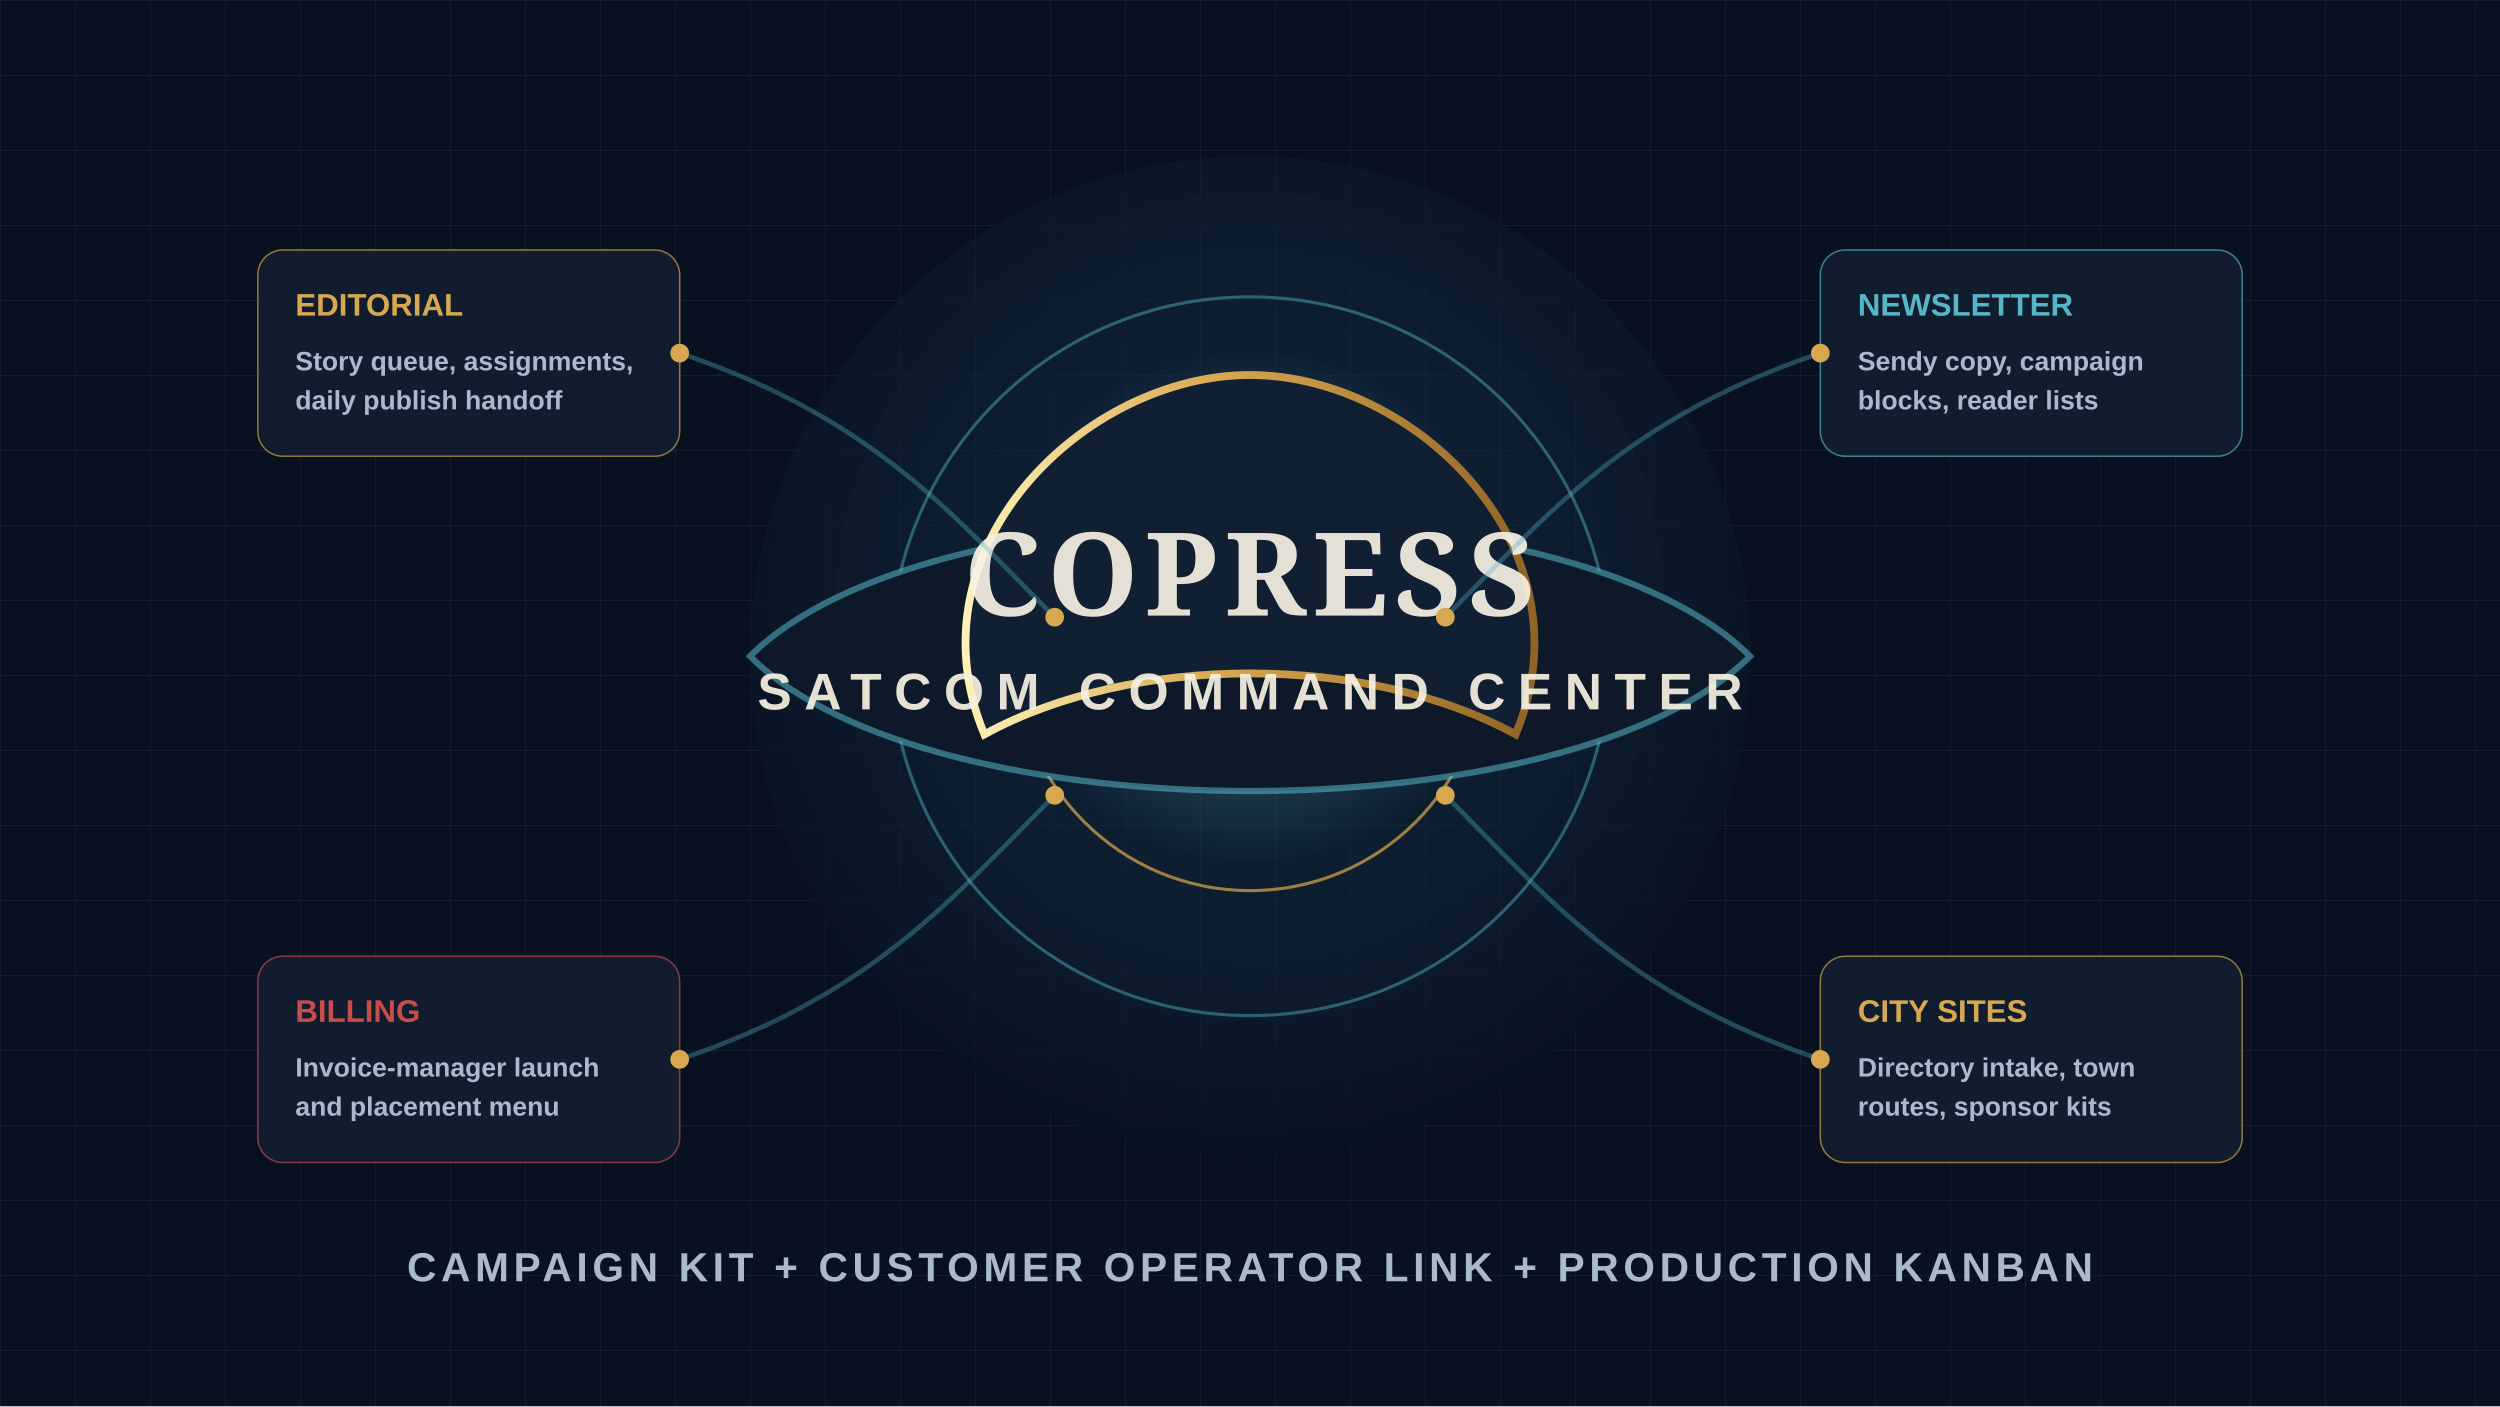
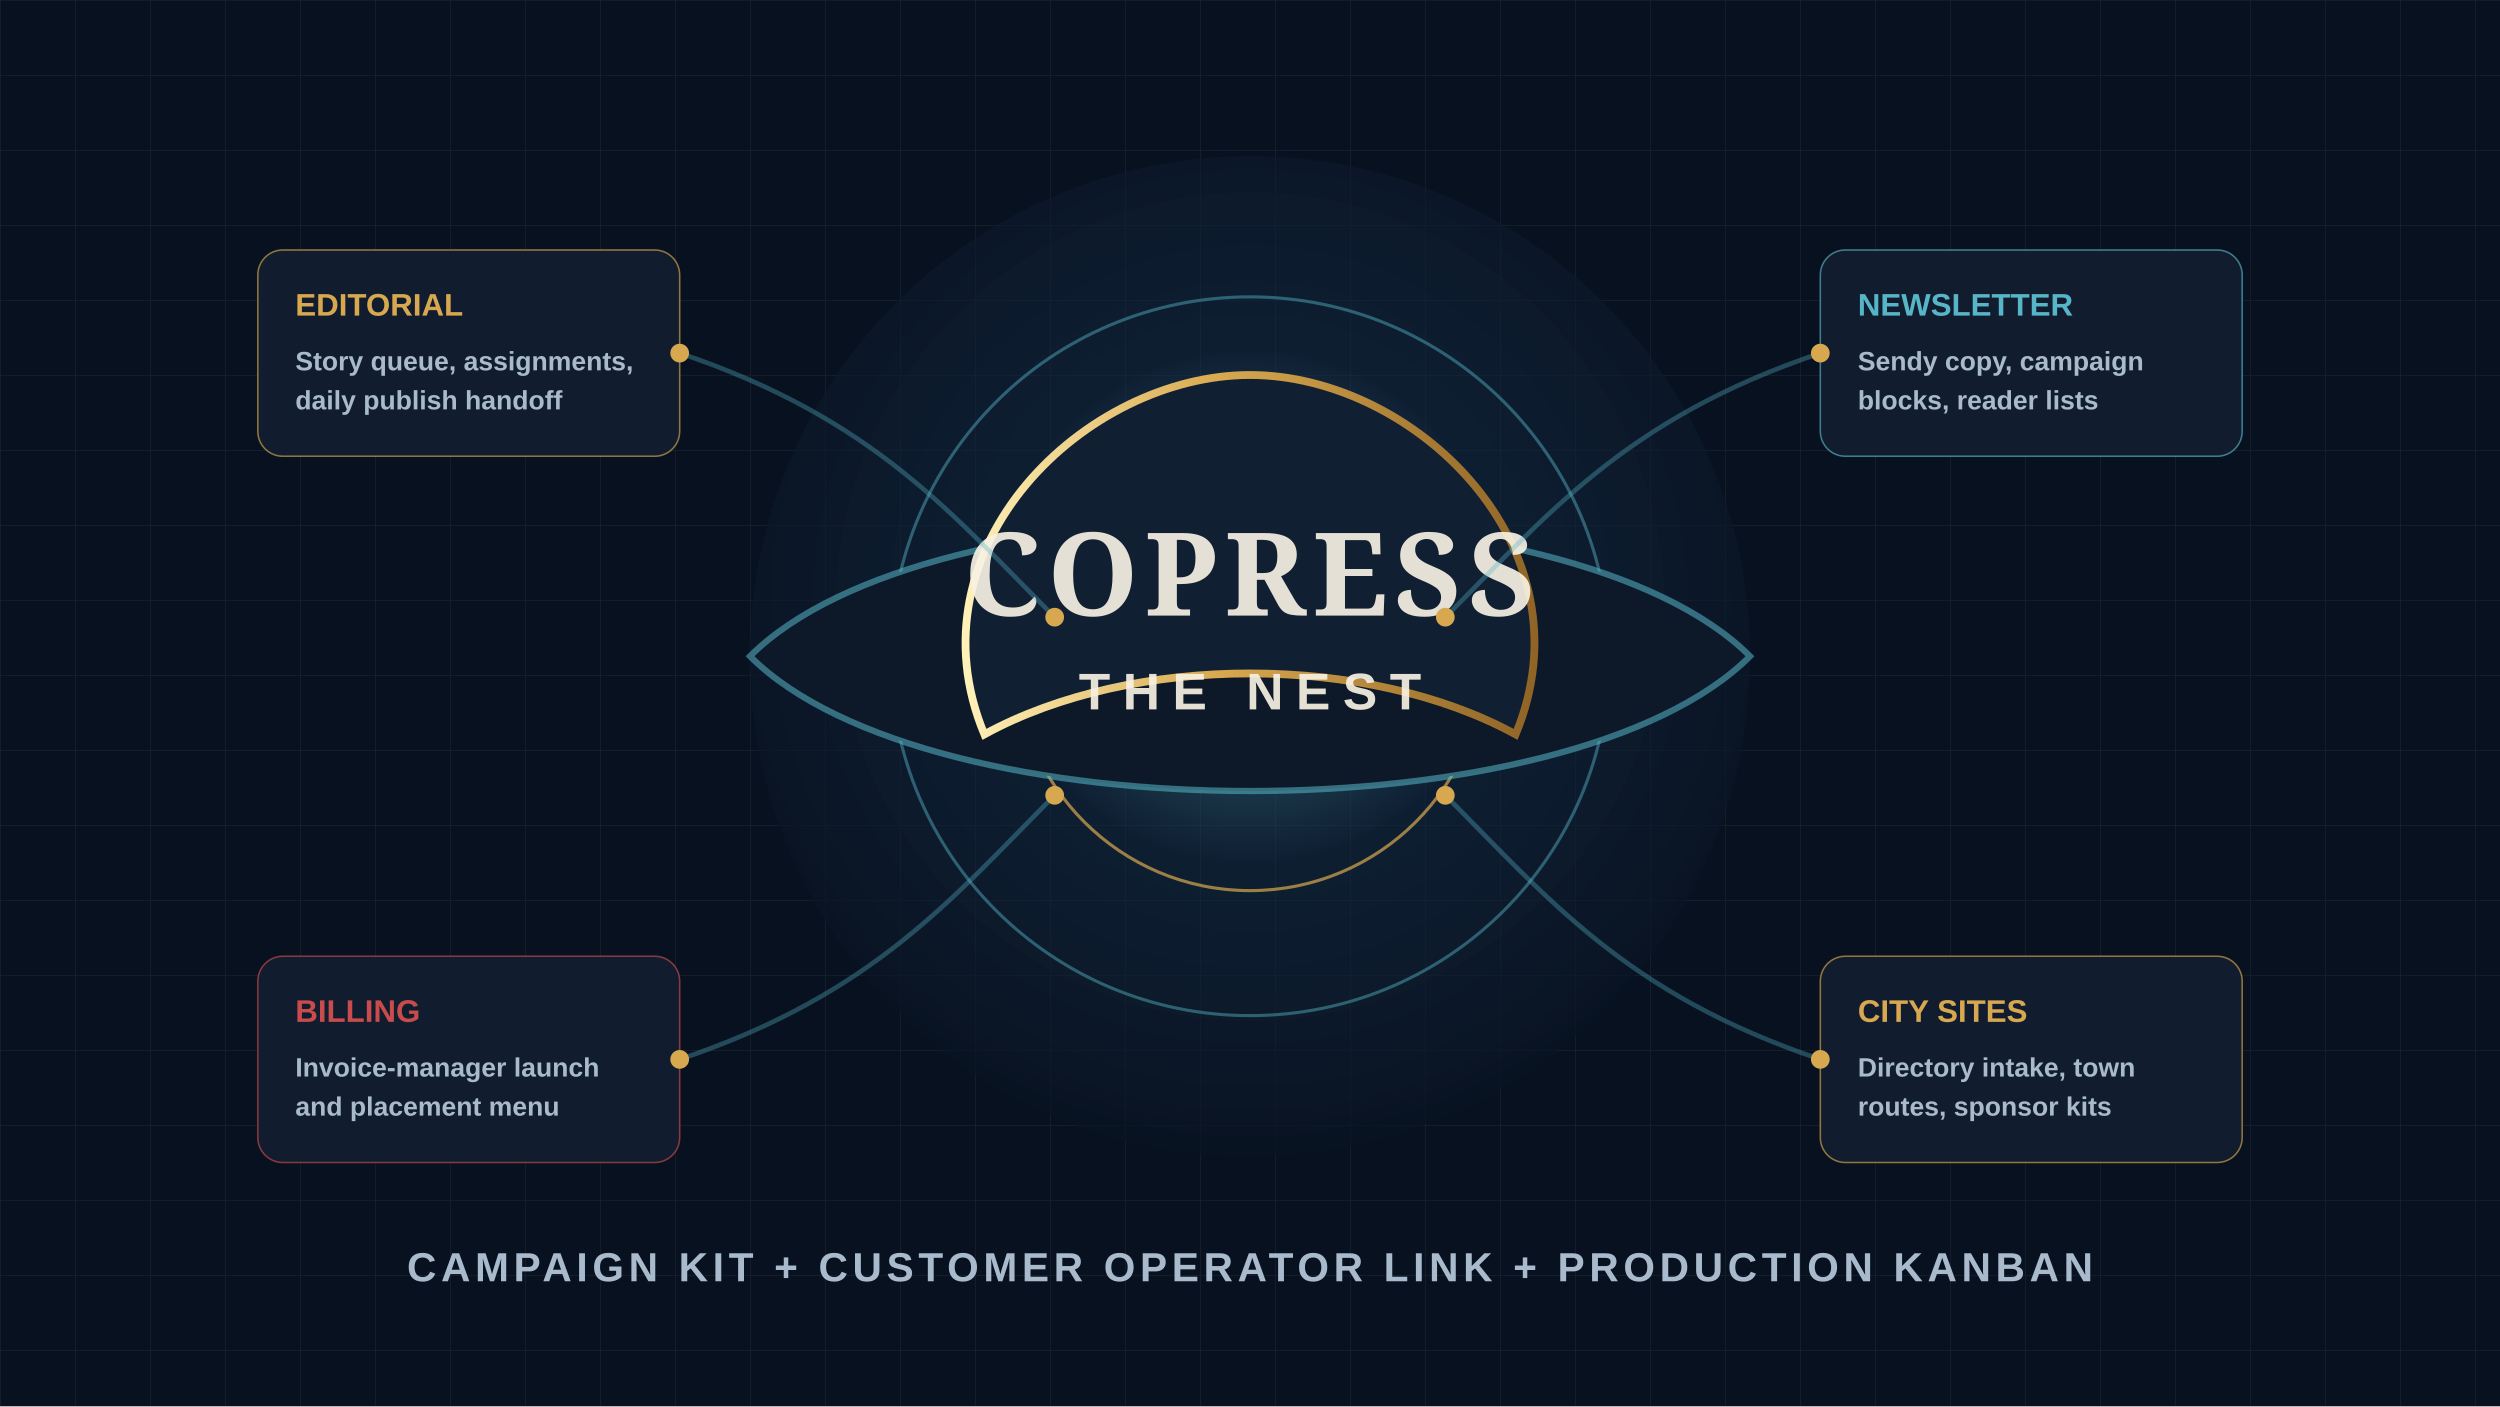
<svg xmlns="http://www.w3.org/2000/svg" width="1600" height="900" viewBox="0 0 1600 900" role="img" aria-labelledby="title desc">
  <defs>
    <radialGradient id="glow" cx="50%" cy="45%" r="58%">
      <stop offset="0%" stop-color="#56b6c8" stop-opacity="0.85" />
      <stop offset="45%" stop-color="#132a42" stop-opacity="0.72" />
      <stop offset="100%" stop-color="#08111f" />
    </radialGradient>
    <linearGradient id="gold" x1="0%" x2="100%">
      <stop offset="0%" stop-color="#fff1b8" />
      <stop offset="45%" stop-color="#d7a84f" />
      <stop offset="100%" stop-color="#8f6426" />
    </linearGradient>
    <pattern id="grid" width="48" height="48" patternUnits="userSpaceOnUse">
      <path d="M48 0H0V48" fill="none" stroke="#ffffff" stroke-opacity="0.07" />
    </pattern>
  </defs>
  <rect width="1600" height="900" fill="#08111f" />
  <rect width="1600" height="900" fill="url(#grid)" />
  <circle cx="800" cy="420" r="320" fill="url(#glow)" opacity="0.72" />
  <circle cx="800" cy="420" r="230" fill="none" stroke="#56b6c8" stroke-opacity="0.45" stroke-width="2" />
  <circle cx="800" cy="420" r="150" fill="none" stroke="#d7a84f" stroke-opacity="0.7" stroke-width="2" />
  <path d="M480 420c115-115 525-115 640 0-115 115-525 115-640 0Z" fill="#0d1828" stroke="#56b6c8" stroke-opacity="0.55" stroke-width="4" />
  <path d="M630 470c-50-120 65-230 170-230 105 0 220 110 170 230-95-52-245-52-340 0Z" fill="#101f32" stroke="url(#gold)" stroke-width="5" />
  <g fill="#f7f1e3" opacity="0.92">
    <text x="800" y="394" font-family="Georgia, serif" font-size="74" font-weight="700" text-anchor="middle" letter-spacing="4">COPRESS</text>
-     <text x="800" y="454" font-family="Arial, sans-serif" font-size="33" font-weight="700" text-anchor="middle" letter-spacing="8">SATCOM COMMAND CENTER</text>
+     <text x="800" y="454" font-family="Arial, sans-serif" font-size="33" font-weight="700" text-anchor="middle" letter-spacing="8">THE NEST</text>
  </g>
  <g font-family="Arial, sans-serif" font-weight="700" font-size="20" fill="#f7f1e3">
    <g transform="translate(165 160)">
      <rect width="270" height="132" rx="16" fill="#111d2e" stroke="#d7a84f" stroke-opacity="0.65" />
      <text x="24" y="42" fill="#d7a84f">EDITORIAL</text>
      <text x="24" y="77" font-size="17" fill="#a9bacd">Story queue, assignments,</text>
      <text x="24" y="102" font-size="17" fill="#a9bacd">daily publish handoff</text>
    </g>
    <g transform="translate(1165 160)">
      <rect width="270" height="132" rx="16" fill="#111d2e" stroke="#56b6c8" stroke-opacity="0.65" />
      <text x="24" y="42" fill="#56b6c8">NEWSLETTER</text>
      <text x="24" y="77" font-size="17" fill="#a9bacd">Sendy copy, campaign</text>
      <text x="24" y="102" font-size="17" fill="#a9bacd">blocks, reader lists</text>
    </g>
    <g transform="translate(165 612)">
      <rect width="270" height="132" rx="16" fill="#111d2e" stroke="#c94c4c" stroke-opacity="0.65" />
      <text x="24" y="42" fill="#c94c4c">BILLING</text>
      <text x="24" y="77" font-size="17" fill="#a9bacd">Invoice-manager launch</text>
      <text x="24" y="102" font-size="17" fill="#a9bacd">and placement menu</text>
    </g>
    <g transform="translate(1165 612)">
      <rect width="270" height="132" rx="16" fill="#111d2e" stroke="#d7a84f" stroke-opacity="0.65" />
      <text x="24" y="42" fill="#d7a84f">CITY SITES</text>
      <text x="24" y="77" font-size="17" fill="#a9bacd">Directory intake, town</text>
      <text x="24" y="102" font-size="17" fill="#a9bacd">routes, sponsor kits</text>
    </g>
  </g>
  <g stroke="#56b6c8" stroke-opacity="0.35" stroke-width="3" fill="none">
    <path d="M435 226C560 268 610 330 675 395" />
    <path d="M1165 226c-125 42-175 104-240 169" />
    <path d="M435 678c125-42 175-104 240-169" />
    <path d="M1165 678c-125-42-175-104-240-169" />
  </g>
  <g fill="#d7a84f">
    <circle cx="435" cy="226" r="6" />
    <circle cx="1165" cy="226" r="6" />
    <circle cx="435" cy="678" r="6" />
    <circle cx="1165" cy="678" r="6" />
    <circle cx="675" cy="395" r="6" />
    <circle cx="925" cy="395" r="6" />
    <circle cx="675" cy="509" r="6" />
    <circle cx="925" cy="509" r="6" />
  </g>
  <text x="800" y="820" font-family="Arial, sans-serif" font-size="26" font-weight="700" fill="#a9bacd" text-anchor="middle" letter-spacing="3">CAMPAIGN KIT + CUSTOMER OPERATOR LINK + PRODUCTION KANBAN</text>
</svg>
